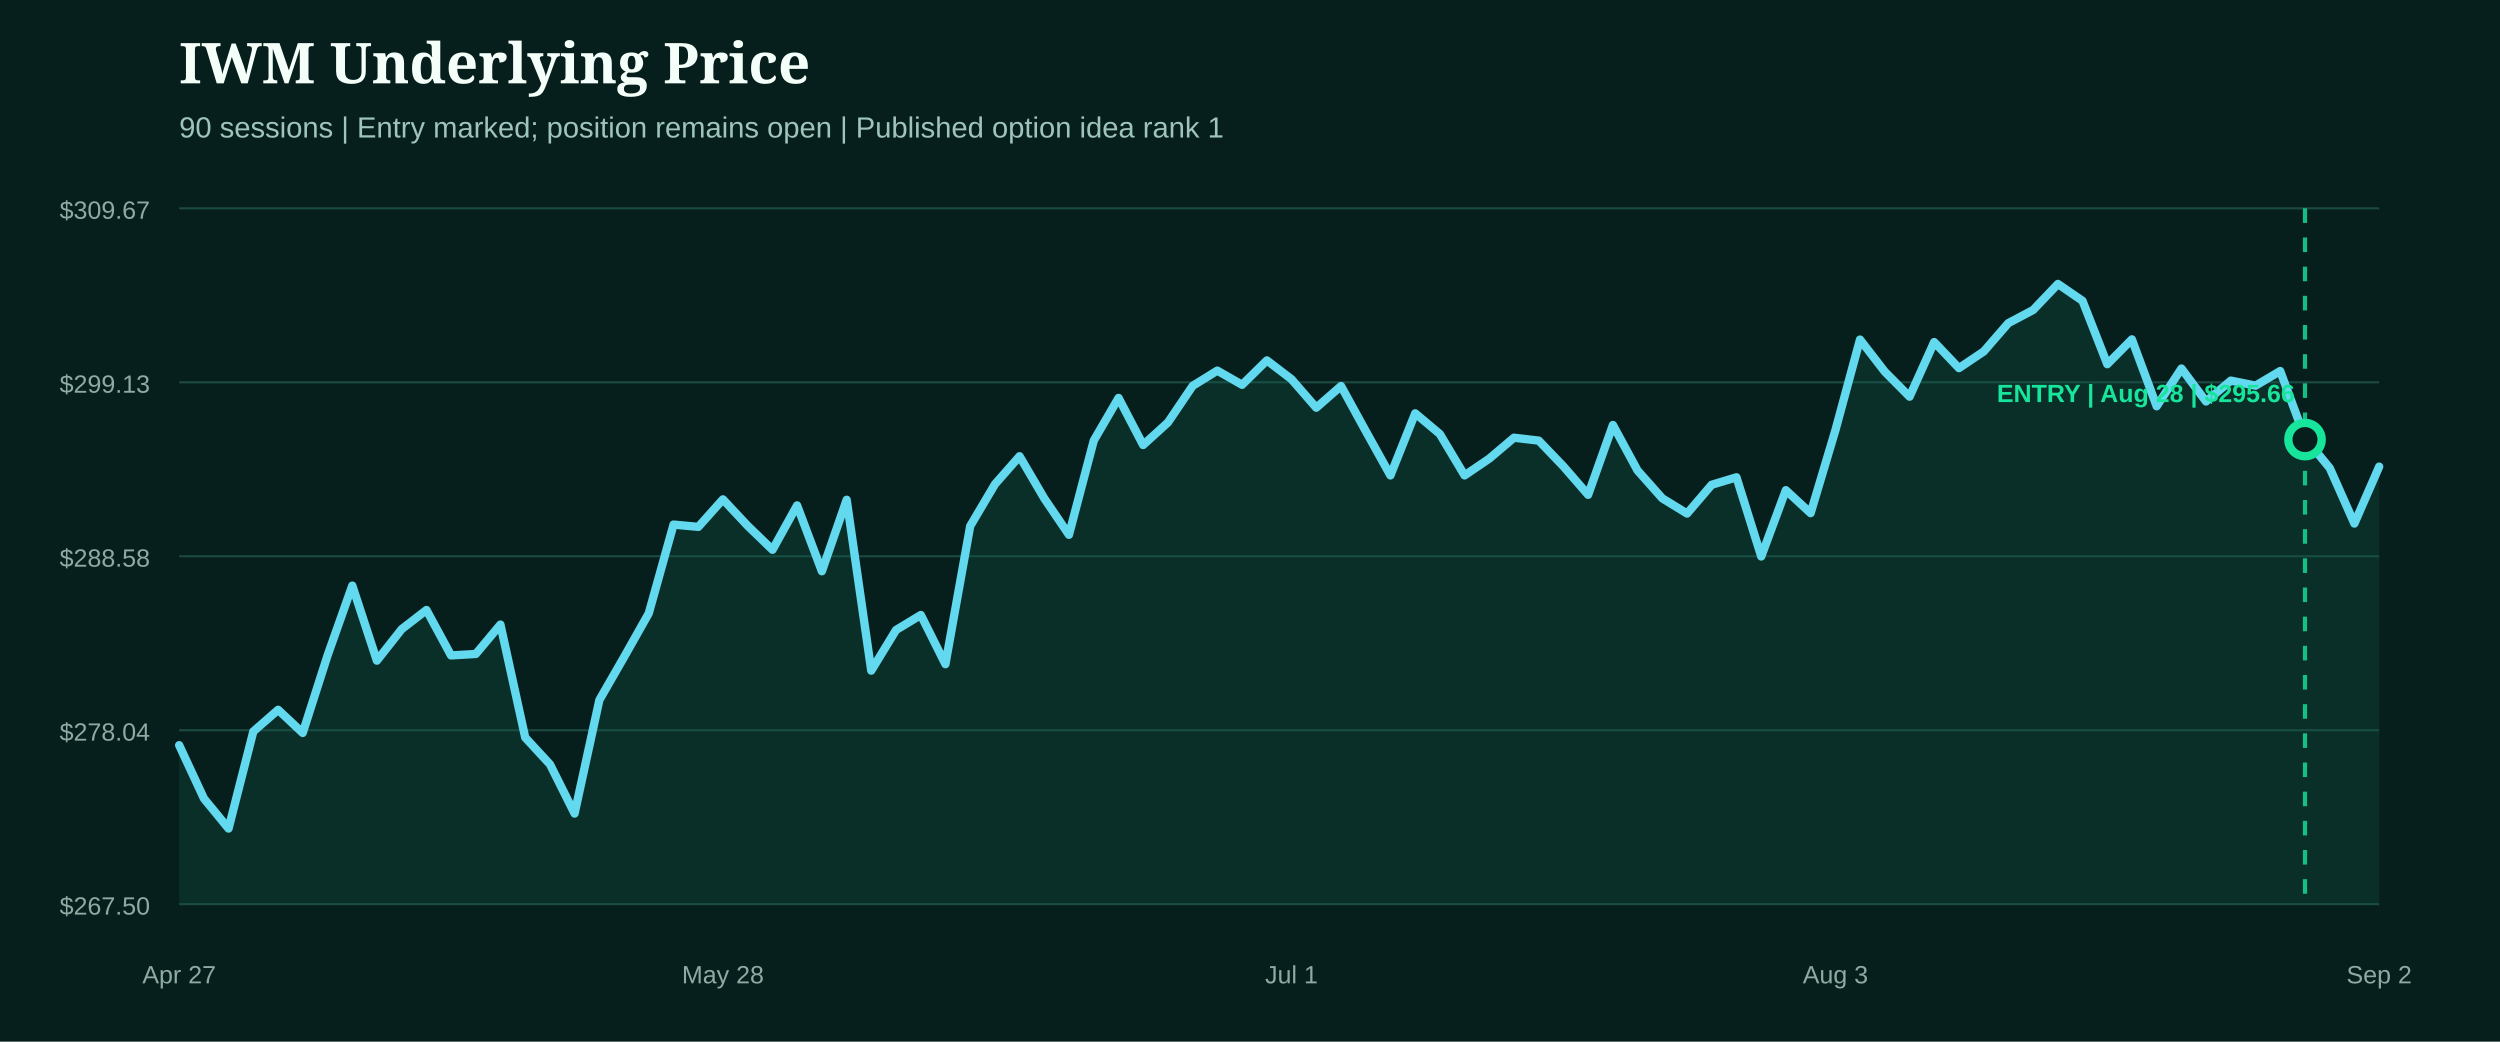
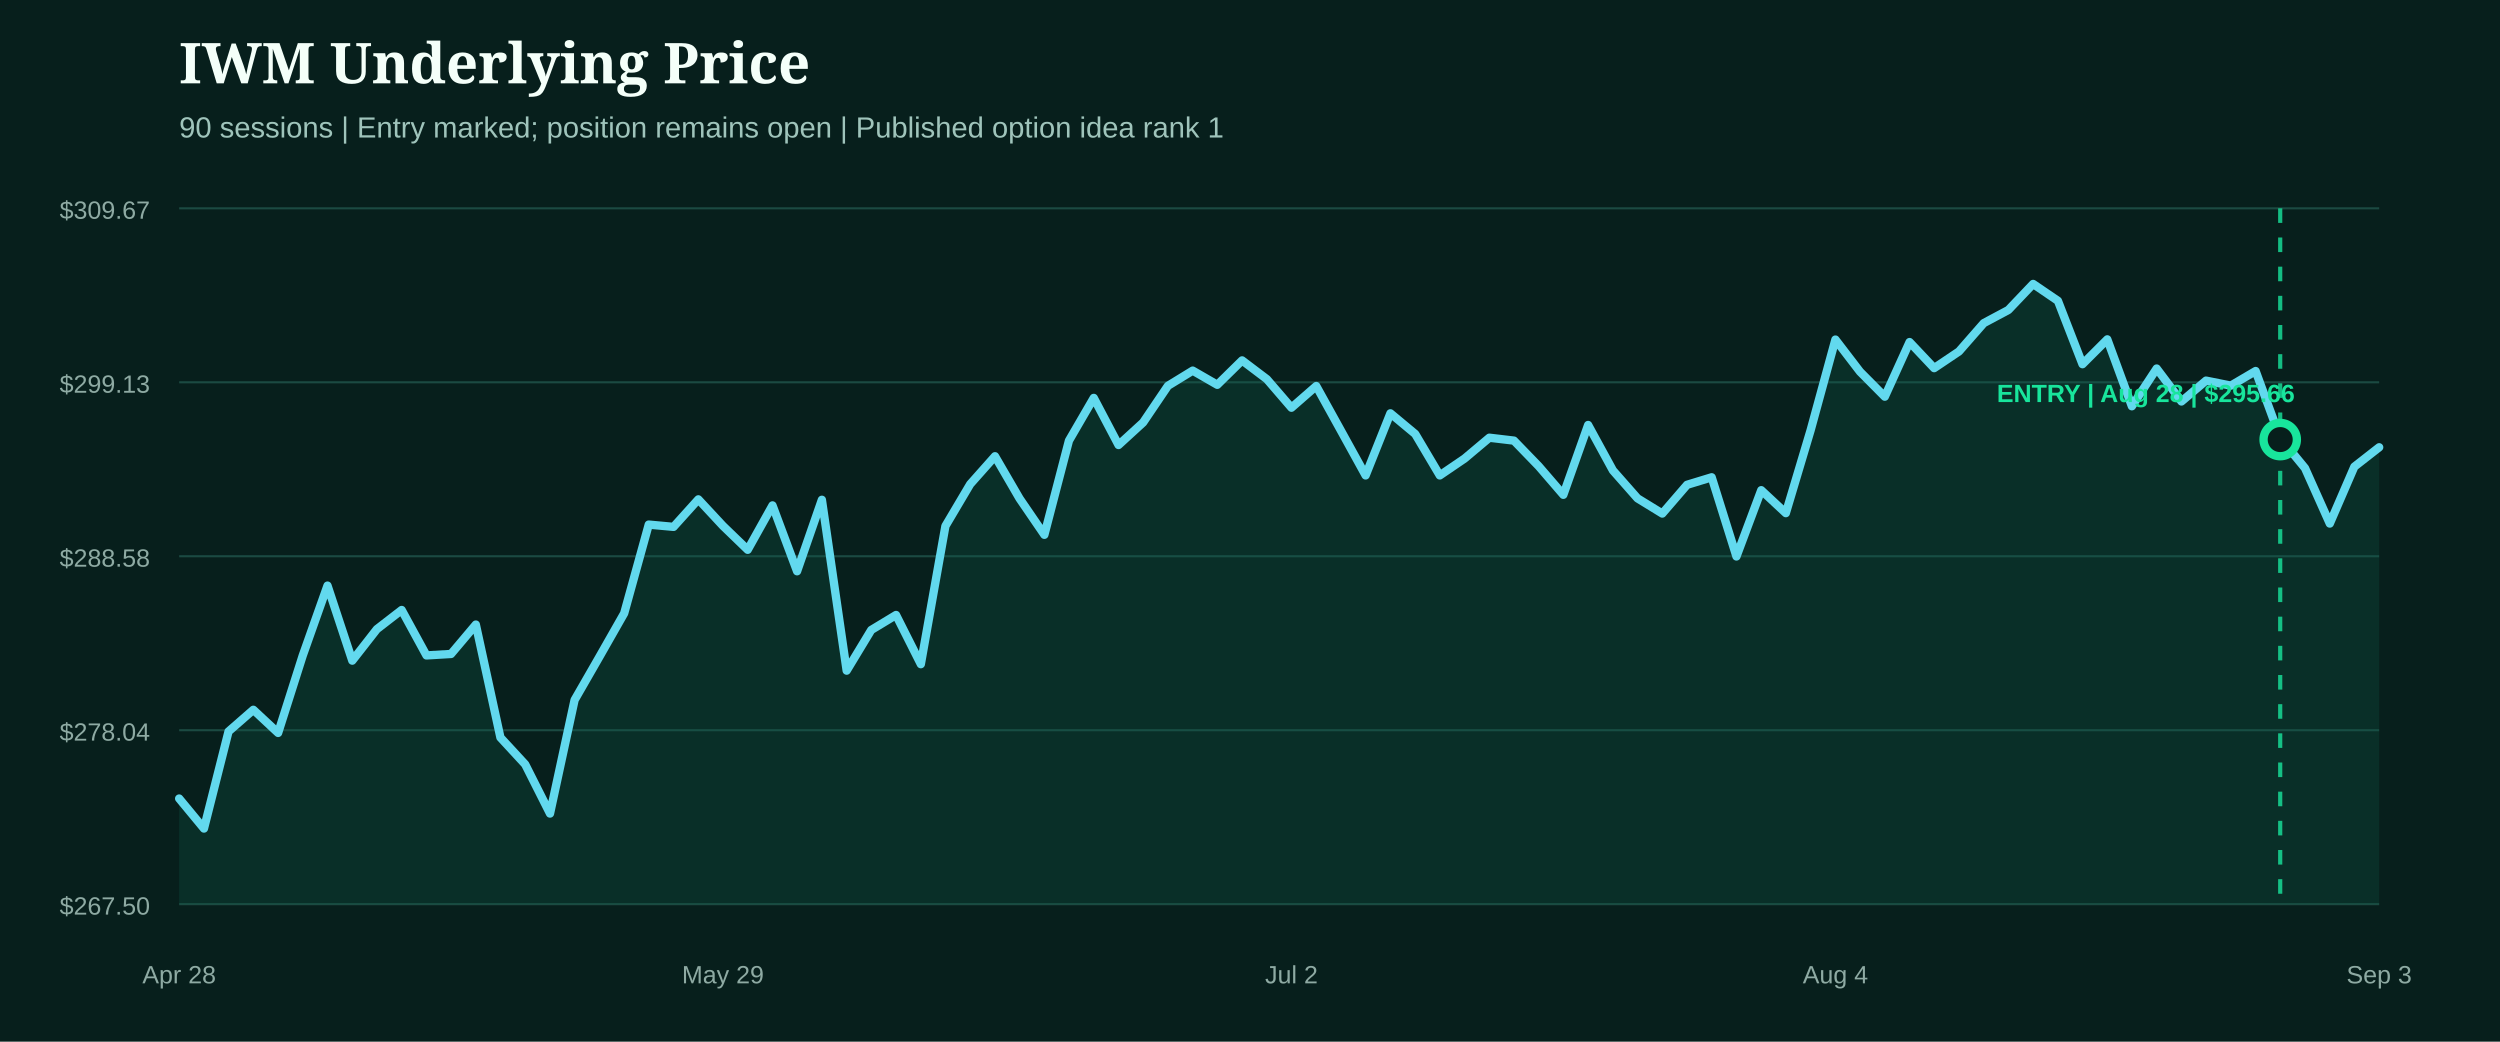
<svg xmlns="http://www.w3.org/2000/svg" width="1200" height="500" viewBox="0 0 1200 500" role="img" aria-label="IWM underlying price from entry">
  <rect width="1200" height="500" fill="#071f1c" />
  <style>.head{fill:#f4fff9;font:800 27px Georgia,serif}.sub{fill:#9fc4bb;font:14px Arial,sans-serif}.axis{fill:#8eaaa3;font:12px Arial,sans-serif}.marker{font:800 12px Arial,sans-serif}</style>
  <text x="86" y="40" class="head">IWM Underlying Price</text>
  <text x="86" y="66" class="sub">90 sessions | Entry marked; position remains open | Published option idea rank 1</text>
  <line x1="86" x2="1142" y1="100.0" y2="100.0" stroke="#1b4a42" stroke-width="1" />
  <text x="72" y="105.0" text-anchor="end" class="axis">$309.67</text>
  <line x1="86" x2="1142" y1="183.5" y2="183.5" stroke="#1b4a42" stroke-width="1" />
  <text x="72" y="188.5" text-anchor="end" class="axis">$299.13</text>
  <line x1="86" x2="1142" y1="267.0" y2="267.0" stroke="#1b4a42" stroke-width="1" />
  <text x="72" y="272.0" text-anchor="end" class="axis">$288.58</text>
  <line x1="86" x2="1142" y1="350.5" y2="350.5" stroke="#1b4a42" stroke-width="1" />
  <text x="72" y="355.5" text-anchor="end" class="axis">$278.04</text>
  <line x1="86" x2="1142" y1="434.0" y2="434.0" stroke="#1b4a42" stroke-width="1" />
  <text x="72" y="439.0" text-anchor="end" class="axis">$267.50</text>
-   <path d="M86.0,357.7 L97.9,383.3 L109.7,397.7 L121.6,351.1 L133.5,340.7 L145.3,351.8 L157.2,314.7 L169.1,281.1 L180.9,317.1 L192.8,302.0 L204.7,292.8 L216.5,314.6 L228.4,313.9 L240.2,299.8 L252.1,354.0 L264.0,366.9 L275.8,390.5 L287.7,336.0 L299.6,315.3 L311.4,294.4 L323.3,251.8 L335.2,252.9 L347.0,239.7 L358.9,252.4 L370.8,263.9 L382.6,242.6 L394.5,274.2 L406.4,239.9 L418.2,321.9 L430.1,302.4 L442.0,295.2 L453.8,318.8 L465.7,252.5 L477.6,232.4 L489.4,219.0 L501.3,239.3 L513.1,256.7 L525.0,211.5 L536.9,191.0 L548.7,213.6 L560.6,202.8 L572.5,185.2 L584.3,177.9 L596.2,184.7 L608.1,173.0 L619.9,182.0 L631.8,195.7 L643.7,185.3 L655.5,206.8 L667.4,228.2 L679.3,198.4 L691.1,208.3 L703.0,228.2 L714.9,220.1 L726.7,210.1 L738.6,211.5 L750.4,223.8 L762.3,237.5 L774.2,204.0 L786.0,225.8 L797.9,239.2 L809.8,246.5 L821.6,232.7 L833.5,229.1 L845.4,267.1 L857.2,235.3 L869.1,246.3 L881.0,206.5 L892.8,163.0 L904.7,178.4 L916.6,190.4 L928.4,164.2 L940.3,176.7 L952.2,168.7 L964.0,155.1 L975.9,148.8 L987.8,136.3 L999.6,144.4 L1011.5,174.8 L1023.3,162.9 L1035.2,195.0 L1047.1,176.9 L1058.9,192.7 L1070.8,182.7 L1082.7,185.1 L1094.5,178.1 L1106.4,210.2 L1118.3,224.7 L1130.1,251.3 L1142.0,224.0 L1142.0,434.0 L86.0,434.0 Z" fill="#0f5949" opacity="0.28" />
-   <path d="M86.0,357.7 L97.9,383.3 L109.7,397.7 L121.6,351.1 L133.5,340.7 L145.3,351.8 L157.2,314.7 L169.1,281.1 L180.9,317.1 L192.8,302.0 L204.7,292.8 L216.5,314.6 L228.4,313.9 L240.2,299.8 L252.1,354.0 L264.0,366.9 L275.8,390.5 L287.7,336.0 L299.6,315.3 L311.4,294.4 L323.3,251.8 L335.2,252.9 L347.0,239.7 L358.9,252.4 L370.8,263.9 L382.6,242.6 L394.5,274.2 L406.4,239.9 L418.2,321.9 L430.1,302.4 L442.0,295.2 L453.8,318.8 L465.7,252.5 L477.6,232.4 L489.4,219.0 L501.3,239.3 L513.1,256.7 L525.0,211.5 L536.9,191.0 L548.7,213.6 L560.6,202.8 L572.5,185.2 L584.3,177.9 L596.2,184.7 L608.1,173.0 L619.9,182.0 L631.8,195.7 L643.7,185.3 L655.5,206.8 L667.4,228.2 L679.3,198.4 L691.1,208.3 L703.0,228.2 L714.9,220.1 L726.7,210.1 L738.6,211.5 L750.4,223.8 L762.3,237.5 L774.2,204.0 L786.0,225.8 L797.9,239.2 L809.8,246.5 L821.6,232.7 L833.5,229.1 L845.4,267.1 L857.2,235.3 L869.1,246.3 L881.0,206.5 L892.8,163.0 L904.7,178.4 L916.6,190.4 L928.4,164.2 L940.3,176.7 L952.2,168.7 L964.0,155.1 L975.9,148.8 L987.8,136.3 L999.6,144.4 L1011.5,174.8 L1023.3,162.9 L1035.2,195.0 L1047.1,176.9 L1058.9,192.7 L1070.8,182.7 L1082.7,185.1 L1094.5,178.1 L1106.4,210.2 L1118.3,224.7 L1130.1,251.3 L1142.0,224.0" fill="none" stroke="#62d9ee" stroke-width="4" stroke-linecap="round" stroke-linejoin="round" />
+   <path d="M86.0,383.3 L97.9,397.7 L109.7,351.1 L121.6,340.7 L133.5,351.8 L145.3,314.7 L157.2,281.1 L169.1,317.1 L180.9,302.0 L192.8,292.8 L204.7,314.6 L216.5,313.9 L228.4,299.8 L240.2,354.0 L252.1,366.9 L264.0,390.5 L275.8,336.0 L287.7,315.3 L299.6,294.4 L311.4,251.8 L323.3,252.9 L335.2,239.7 L347.0,252.4 L358.9,263.9 L370.8,242.6 L382.6,274.2 L394.5,239.9 L406.4,321.9 L418.2,302.4 L430.1,295.2 L442.0,318.8 L453.8,252.5 L465.7,232.4 L477.6,219.0 L489.4,239.3 L501.3,256.7 L513.1,211.5 L525.0,191.0 L536.9,213.6 L548.7,202.8 L560.6,185.2 L572.5,177.9 L584.3,184.7 L596.2,173.0 L608.1,182.0 L619.9,195.7 L631.8,185.3 L643.7,206.8 L655.5,228.2 L667.4,198.4 L679.3,208.3 L691.1,228.2 L703.0,220.1 L714.9,210.1 L726.7,211.5 L738.6,223.8 L750.4,237.5 L762.3,204.0 L774.2,225.8 L786.0,239.2 L797.9,246.5 L809.8,232.7 L821.6,229.1 L833.5,267.1 L845.4,235.3 L857.2,246.3 L869.1,206.5 L881.0,163.0 L892.8,178.4 L904.7,190.4 L916.6,164.2 L928.4,176.7 L940.3,168.7 L952.2,155.1 L964.0,148.8 L975.9,136.3 L987.8,144.4 L999.6,174.8 L1011.5,162.9 L1023.3,195.0 L1035.2,176.9 L1047.1,192.7 L1058.9,182.7 L1070.8,185.1 L1082.7,178.1 L1094.5,210.2 L1106.4,224.7 L1118.3,251.3 L1130.1,224.0 L1142.0,214.7 L1142.0,434.0 L86.0,434.0 Z" fill="#0f5949" opacity="0.28" />
+   <path d="M86.0,383.3 L97.9,397.7 L109.7,351.1 L121.6,340.7 L133.5,351.8 L145.3,314.7 L157.2,281.1 L169.1,317.1 L180.9,302.0 L192.8,292.8 L204.7,314.6 L216.5,313.9 L228.4,299.8 L240.2,354.0 L252.1,366.9 L264.0,390.5 L275.8,336.0 L287.7,315.3 L299.6,294.4 L311.4,251.8 L323.3,252.9 L335.2,239.7 L347.0,252.4 L358.9,263.9 L370.8,242.6 L382.6,274.2 L394.5,239.9 L406.4,321.9 L418.2,302.4 L430.1,295.2 L442.0,318.8 L453.8,252.5 L465.7,232.4 L477.6,219.0 L489.4,239.3 L501.3,256.7 L513.1,211.5 L525.0,191.0 L536.9,213.6 L548.7,202.8 L560.6,185.2 L572.5,177.9 L584.3,184.7 L596.2,173.0 L608.1,182.0 L619.9,195.7 L631.8,185.3 L643.7,206.8 L655.5,228.2 L667.4,198.4 L679.3,208.3 L691.1,228.2 L703.0,220.1 L714.9,210.1 L726.7,211.5 L738.6,223.8 L750.4,237.5 L762.3,204.0 L774.2,225.8 L786.0,239.2 L797.9,246.5 L809.8,232.7 L821.6,229.1 L833.5,267.1 L845.4,235.3 L857.2,246.3 L869.1,206.5 L881.0,163.0 L892.8,178.4 L904.7,190.4 L916.6,164.2 L928.4,176.7 L940.3,168.7 L952.2,155.1 L964.0,148.8 L975.9,136.3 L987.8,144.4 L999.6,174.8 L1011.5,162.9 L1023.3,195.0 L1035.2,176.9 L1047.1,192.7 L1058.9,182.7 L1070.8,185.1 L1082.7,178.1 L1094.5,210.2 L1106.4,224.7 L1118.3,251.3 L1130.1,224.0 L1142.0,214.7" fill="none" stroke="#62d9ee" stroke-width="4" stroke-linecap="round" stroke-linejoin="round" />
  <g>
-     <line x1="1106.4" x2="1106.4" y1="100" y2="434" stroke="#18e59c" stroke-width="2" stroke-dasharray="7 7" opacity="0.8" />
-     <circle cx="1106.4" cy="211.0" r="8" fill="#071f1c" stroke="#18e59c" stroke-width="4" />
+     <line x1="1094.5" x2="1094.5" y1="100" y2="434" stroke="#18e59c" stroke-width="2" stroke-dasharray="7 7" opacity="0.8" />
+     <circle cx="1094.5" cy="211.0" r="8" fill="#071f1c" stroke="#18e59c" stroke-width="4" />
    <text x="1030.0" y="193.0" text-anchor="middle" class="marker" fill="#18e59c">ENTRY | Aug 28 | $295.66</text>
  </g>
-   <text x="86.0" y="472" text-anchor="middle" class="axis">Apr 27</text>
-   <text x="347.0" y="472" text-anchor="middle" class="axis">May 28</text>
-   <text x="619.9" y="472" text-anchor="middle" class="axis">Jul 1</text>
-   <text x="881.0" y="472" text-anchor="middle" class="axis">Aug 3</text>
-   <text x="1142.0" y="472" text-anchor="middle" class="axis">Sep 2</text>
+   <text x="86.0" y="472" text-anchor="middle" class="axis">Apr 28</text>
+   <text x="347.0" y="472" text-anchor="middle" class="axis">May 29</text>
+   <text x="619.9" y="472" text-anchor="middle" class="axis">Jul 2</text>
+   <text x="881.0" y="472" text-anchor="middle" class="axis">Aug 4</text>
+   <text x="1142.0" y="472" text-anchor="middle" class="axis">Sep 3</text>
</svg>
